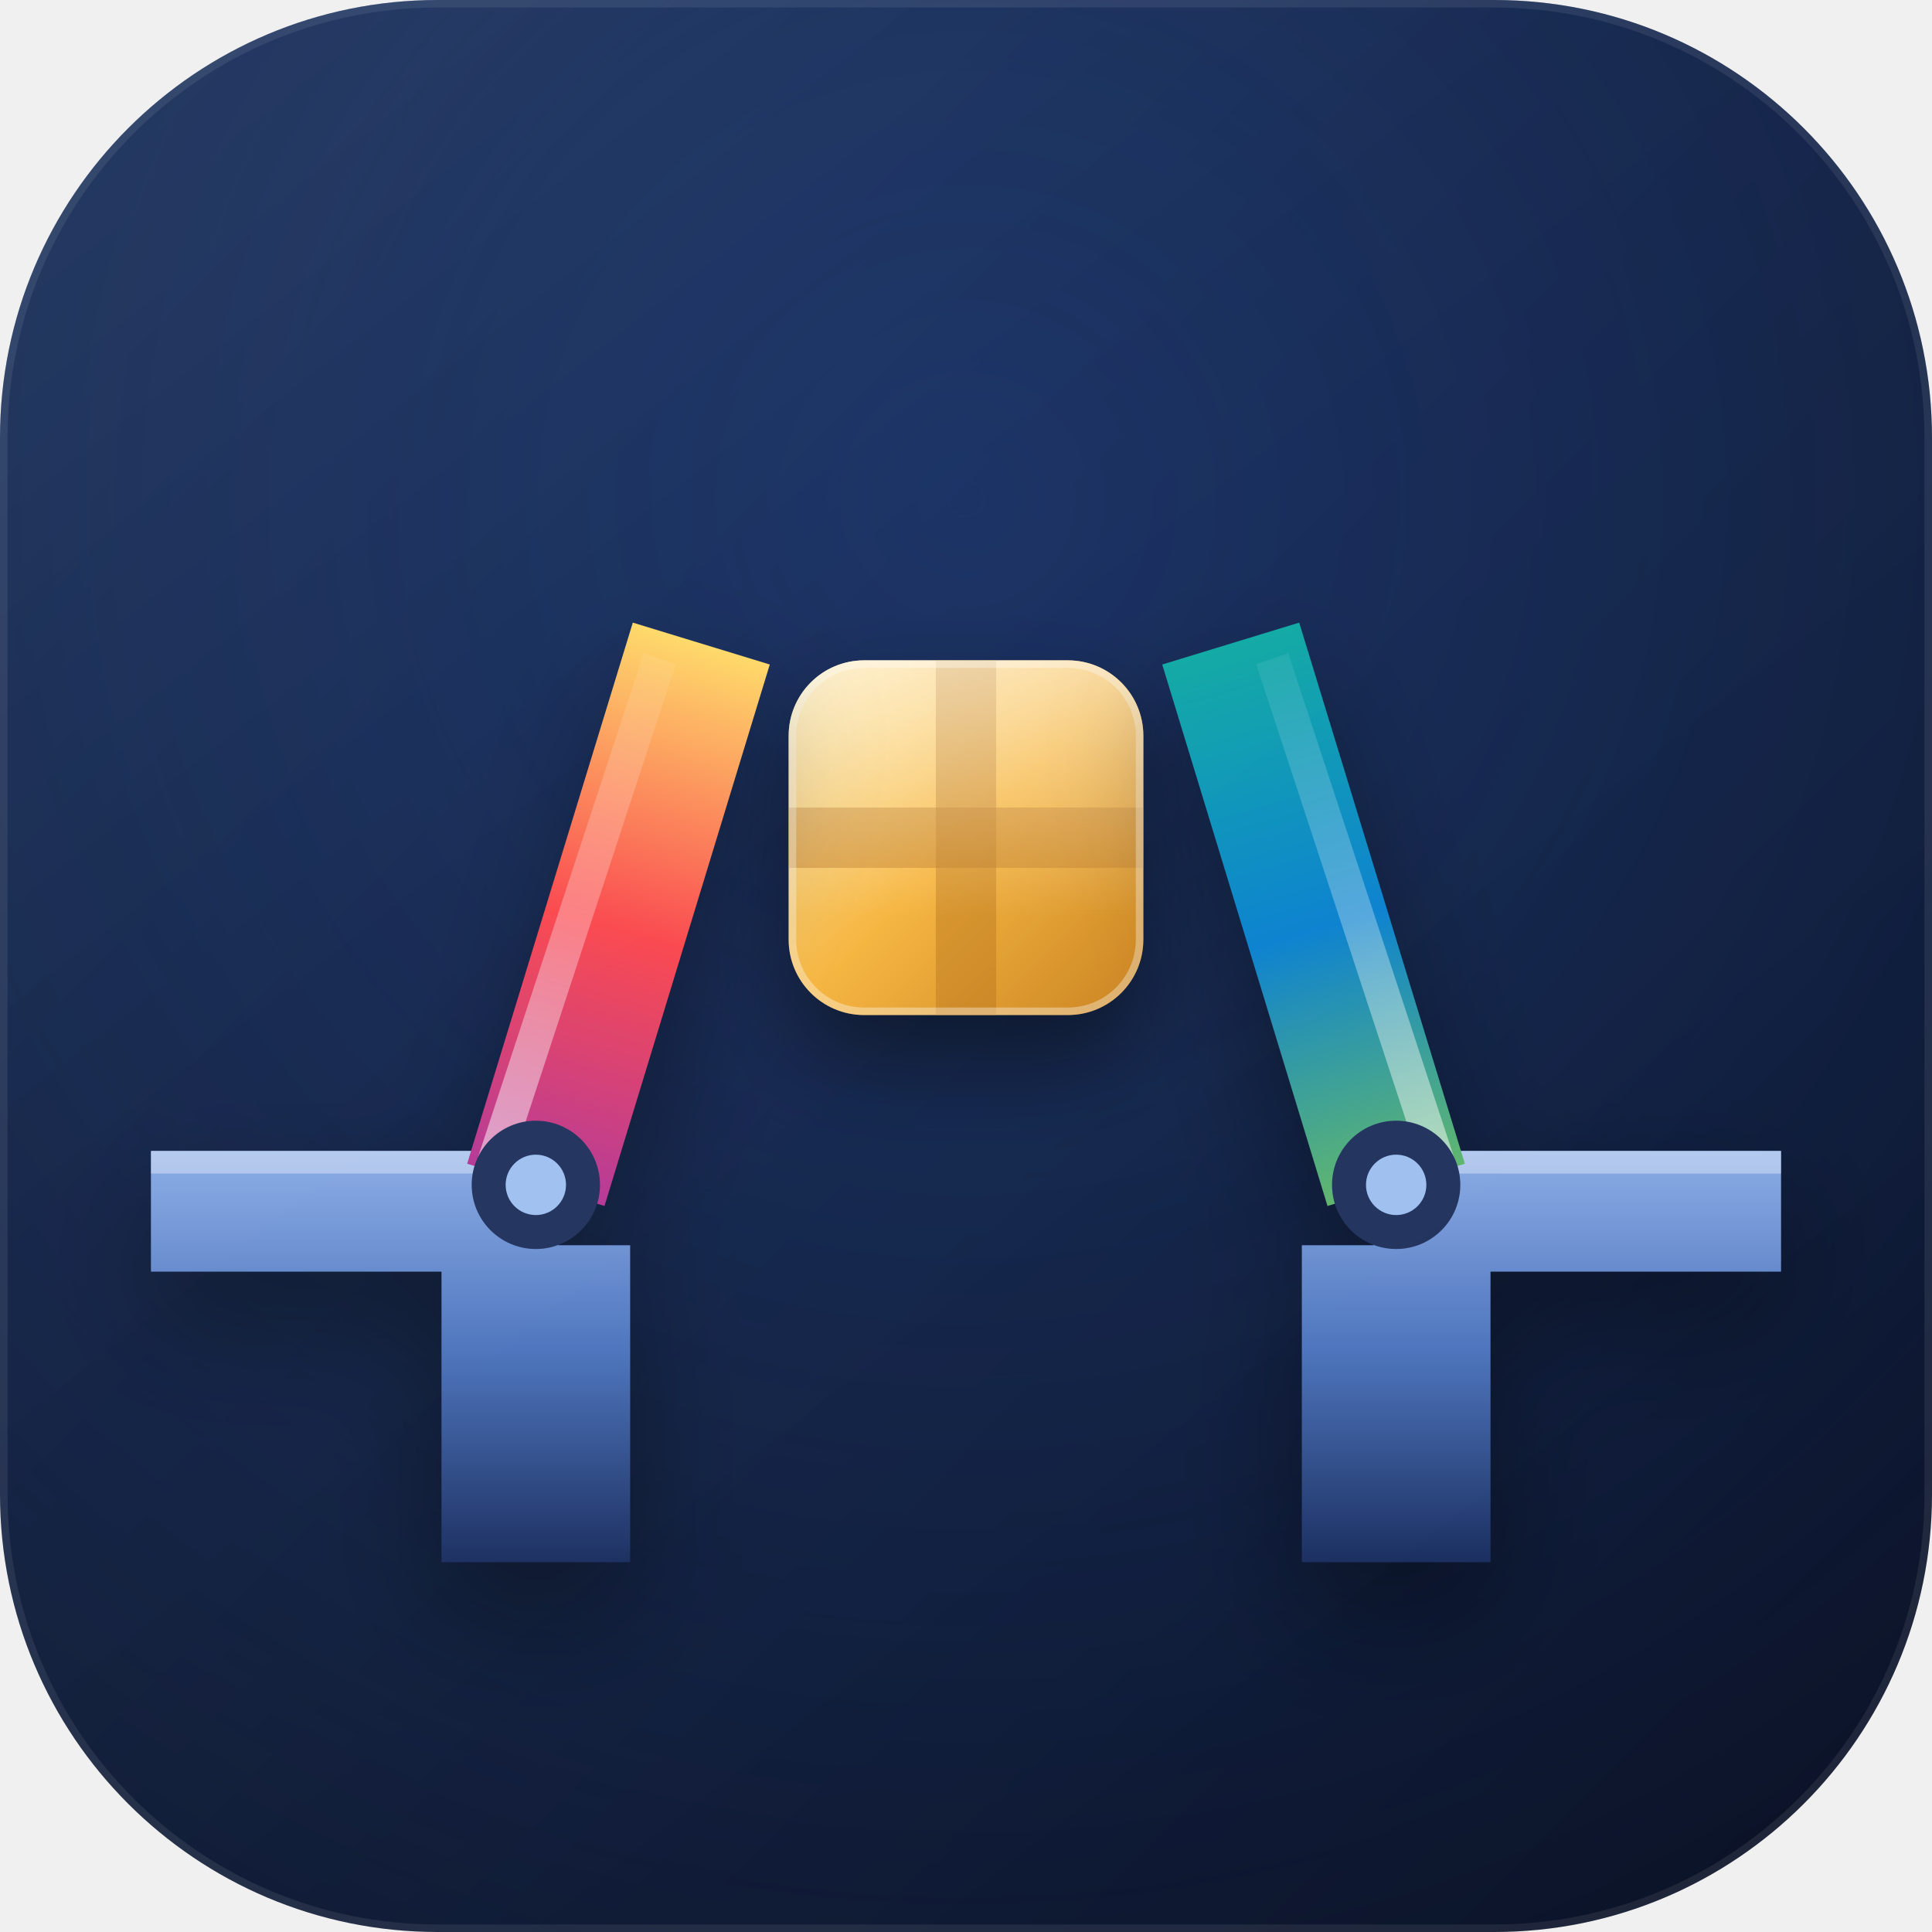
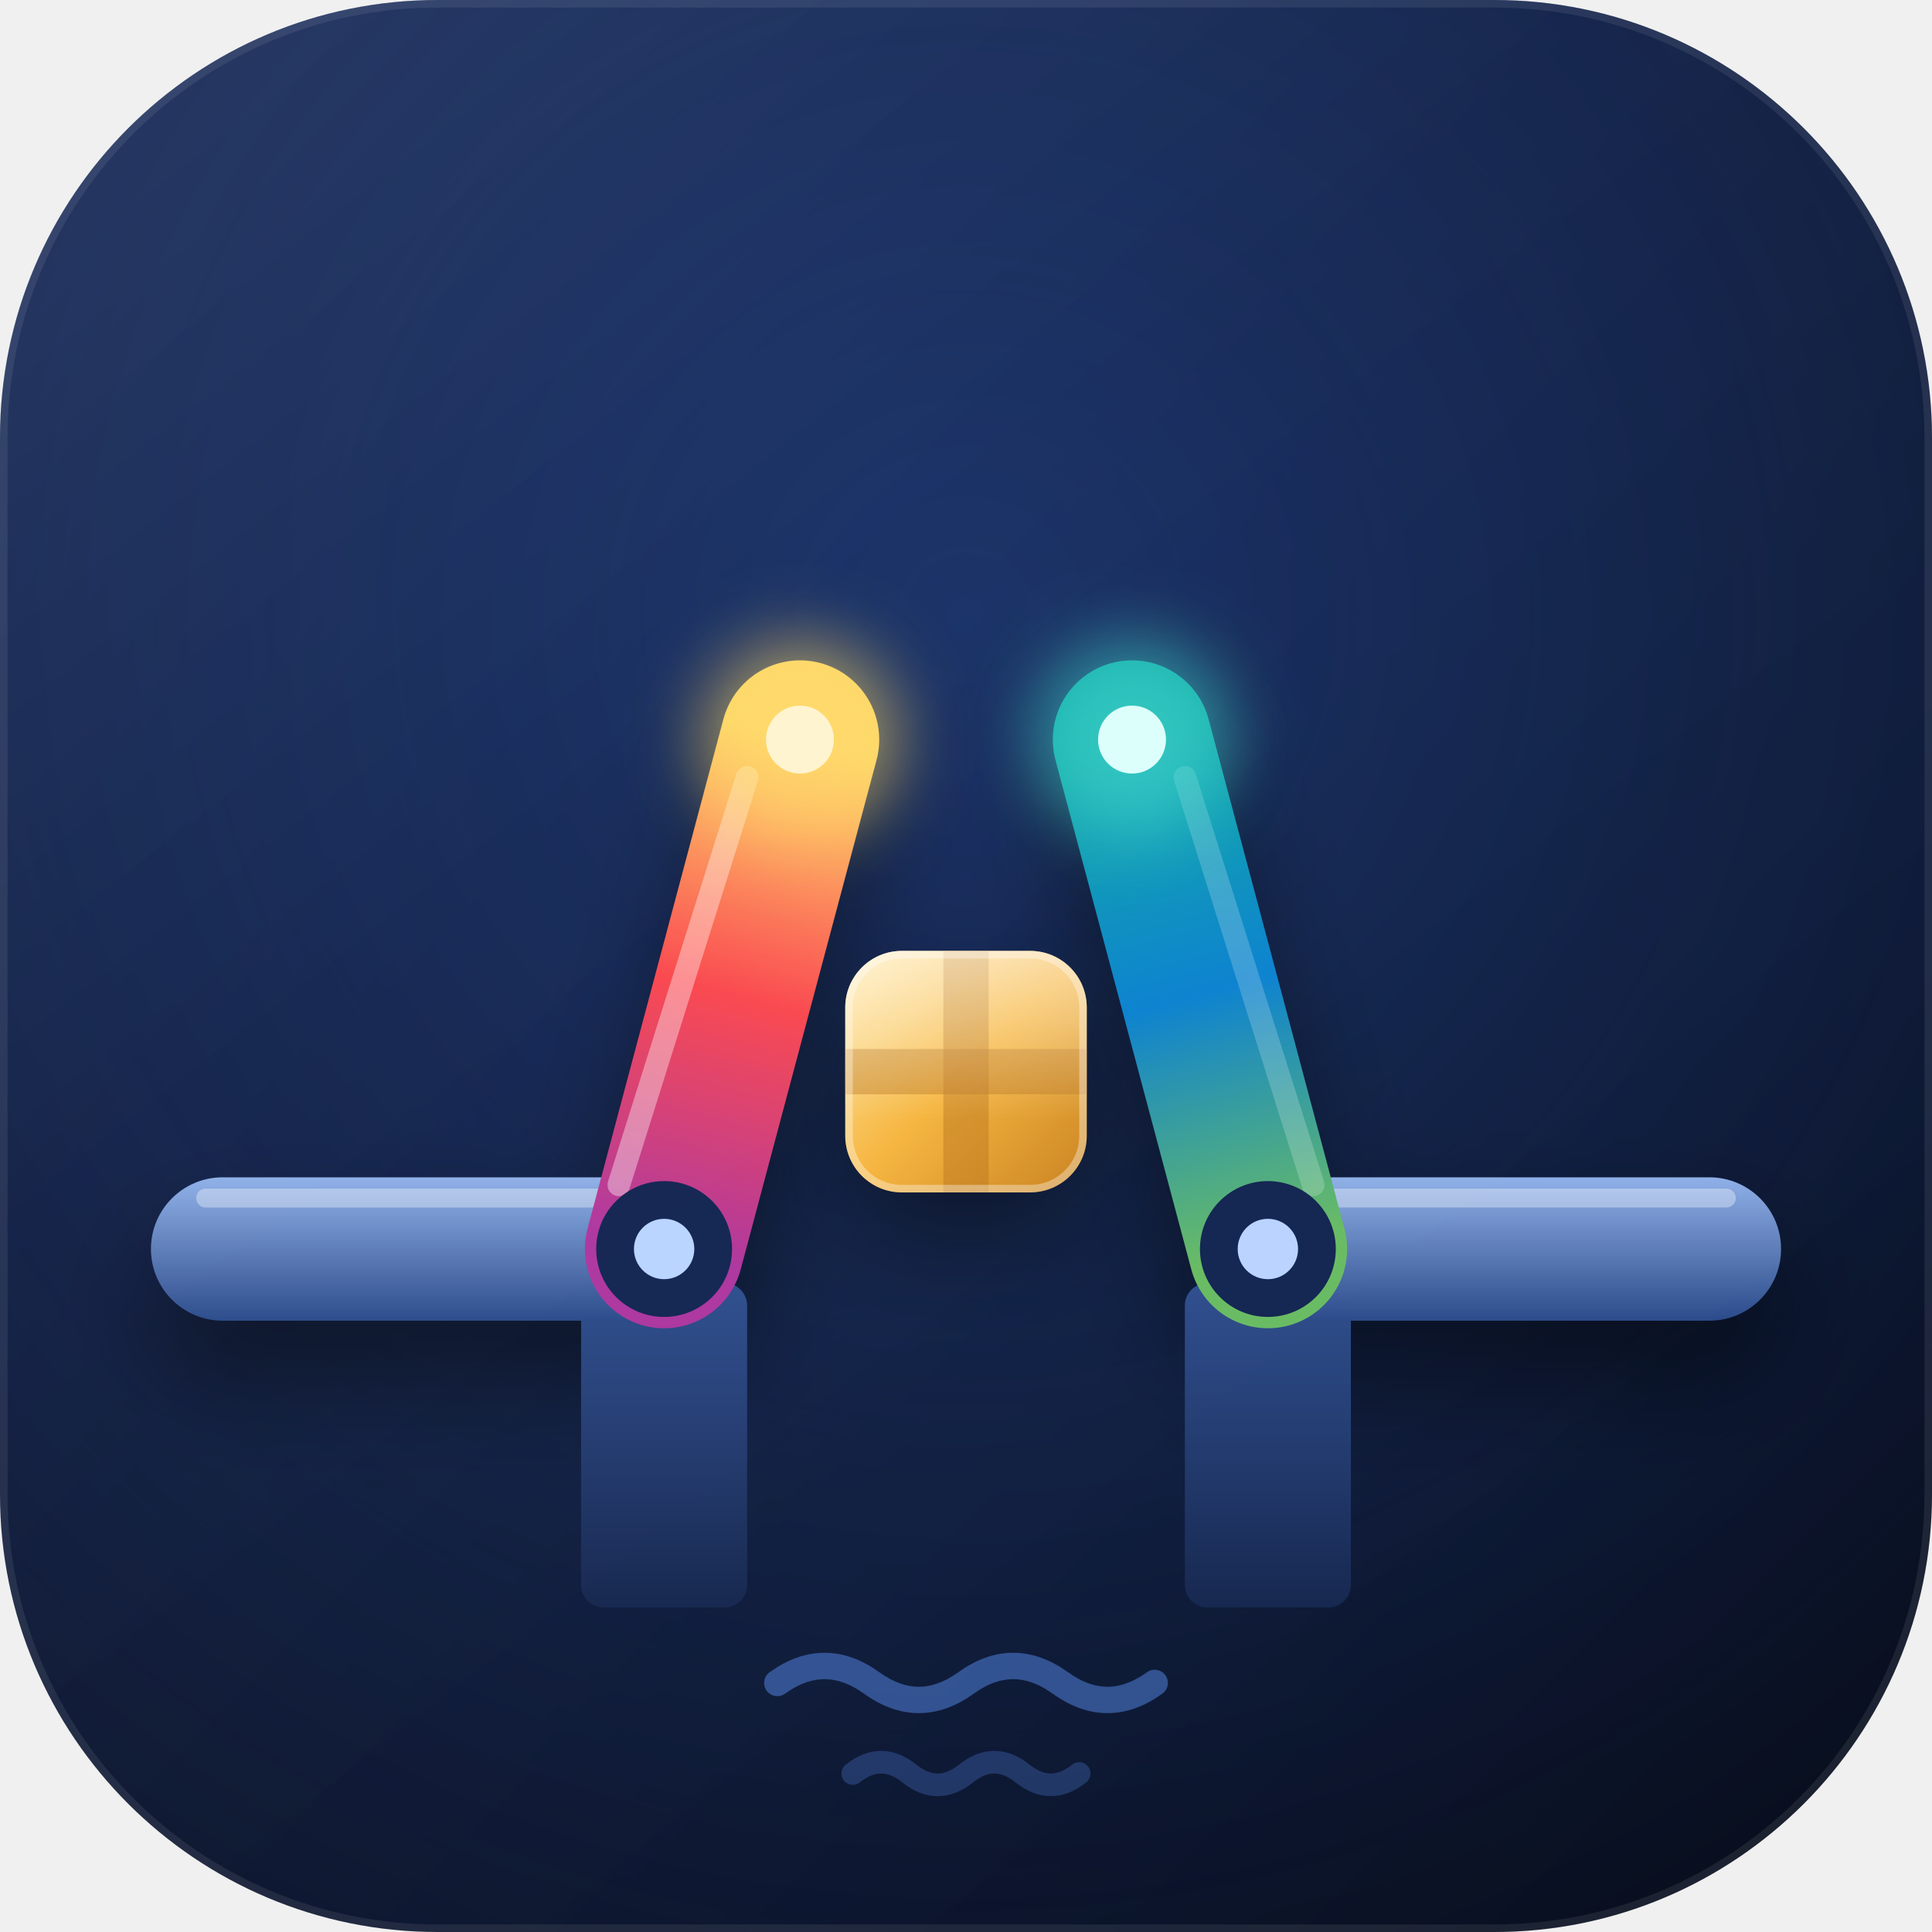
<svg xmlns="http://www.w3.org/2000/svg" viewBox="0 0 512 512" width="512" height="512" role="img" aria-label="OpenBridge Marketplace">
  <defs>
-     <filter id="soft" x="-60%" y="-60%" width="220%" height="220%">
-       <feGaussianBlur stdDeviation="12" />
-     </filter>
-     <filter id="soft2" x="-60%" y="-60%" width="220%" height="220%">
-       <feGaussianBlur stdDeviation="16" />
-     </filter>
-     <linearGradient id="tsheen" x1="0" y1="0" x2="0.7" y2="0.9">
-       <stop offset="0" stop-color="#fff" stop-opacity="0.07" />
+     <linearGradient id="ground" x1="0" y1="0" x2="1" y2="1">
+       <stop offset="0" stop-color="#13224a" />
+       <stop offset="1" stop-color="#080d1b" />
+     </linearGradient>
+     <radialGradient id="glow" cx="0.5" cy="0.32" r="0.75">
+       <stop offset="0" stop-color="#2f6fed" stop-opacity="0.26" />
+       <stop offset="1" stop-color="#2f6fed" stop-opacity="0" />
+     </radialGradient>
+     <linearGradient id="sheen" x1="0" y1="0" x2="0.7" y2="0.9">
+       <stop offset="0" stop-color="#fff" stop-opacity="0.08" />
      <stop offset="0.45" stop-color="#fff" stop-opacity="0.02" />
      <stop offset="1" stop-color="#fff" stop-opacity="0" />
    </linearGradient>
-     <linearGradient id="lg1" gradientUnits="userSpaceOnUse" x1="209" y1="175" x2="303" y2="269">
+     <filter id="drop" x="-50%" y="-50%" width="200%" height="200%">
+       <feGaussianBlur stdDeviation="14" />
+     </filter>
+     <filter id="halo" x="-100%" y="-100%" width="300%" height="300%">
+       <feGaussianBlur stdDeviation="9" />
+     </filter>
+     <linearGradient id="leafL" gradientUnits="userSpaceOnUse" x1="176" y1="331" x2="212" y2="196">
+       <stop offset="0" stop-color="#ad379f" />
+       <stop offset="0.5" stop-color="#fa474e" />
+       <stop offset="1" stop-color="#fed867" />
+     </linearGradient>
+     <linearGradient id="leafR" gradientUnits="userSpaceOnUse" x1="336" y1="331" x2="300" y2="196">
+       <stop offset="0" stop-color="#69bb63" />
+       <stop offset="0.5" stop-color="#0b82cf" />
+       <stop offset="1" stop-color="#10a9a4" />
+     </linearGradient>
+     <linearGradient id="deck" x1="0" y1="0" x2="0" y2="1">
+       <stop offset="0" stop-color="#8fb0e8" />
+       <stop offset="1" stop-color="#2b4a8a" />
+     </linearGradient>
+     <linearGradient id="pier" x1="0" y1="0" x2="0" y2="1">
+       <stop offset="0" stop-color="#2f4f8f" />
+       <stop offset="1" stop-color="#16274f" />
+     </linearGradient>
+     <linearGradient id="crate" gradientUnits="userSpaceOnUse" x1="224" y1="252" x2="288" y2="316">
      <stop offset="0" stop-color="#ffe9a8" />
      <stop offset="0.5" stop-color="#f6b53f" />
      <stop offset="1" stop-color="#c9821f" />
    </linearGradient>
-     <linearGradient id="lg2" gradientUnits="userSpaceOnUse" x1="209" y1="175" x2="209" y2="243">
+     <linearGradient id="crateGloss" gradientUnits="userSpaceOnUse" x1="0" y1="252" x2="0" y2="296.8">
      <stop offset="0" stop-color="#fff" stop-opacity="0.5" />
-       <stop offset="1" stop-color="#fff" stop-opacity="0.0" />
+       <stop offset="1" stop-color="#fff" stop-opacity="0" />
    </linearGradient>
-     <linearGradient id="lg3" gradientUnits="userSpaceOnUse" x1="0" y1="302" x2="0" y2="414">
-       <stop offset="0" stop-color="#8fb0e8" />
-       <stop offset="0.5" stop-color="#4d74bd" />
-       <stop offset="1" stop-color="#1b2f60" />
-     </linearGradient>
-     <linearGradient id="lg4" gradientUnits="userSpaceOnUse" x1="142" y1="322" x2="186" y2="171">
-       <stop offset="0" stop-color="#ad379f" />
-       <stop offset="0.5" stop-color="#fa474e" />
-       <stop offset="1" stop-color="#fed867" />
-     </linearGradient>
-     <linearGradient id="lg5" gradientUnits="userSpaceOnUse" x1="370" y1="322" x2="326" y2="171">
-       <stop offset="0" stop-color="#69bb63" />
-       <stop offset="0.5" stop-color="#0b82cf" />
-       <stop offset="1" stop-color="#10a9a4" />
-     </linearGradient>
-     <linearGradient id="lg6" gradientUnits="userSpaceOnUse" x1="142" y1="322" x2="186" y2="171">
-       <stop offset="0" stop-color="#fff" stop-opacity="0.55" />
-       <stop offset="1" stop-color="#fff" stop-opacity="0.05" />
-     </linearGradient>
-     <linearGradient id="lg7" gradientUnits="userSpaceOnUse" x1="370" y1="322" x2="326" y2="171">
-       <stop offset="0" stop-color="#fff" stop-opacity="0.55" />
-       <stop offset="1" stop-color="#fff" stop-opacity="0.05" />
-     </linearGradient>
-     <linearGradient id="lg8" gradientUnits="userSpaceOnUse" x1="0" y1="0" x2="512" y2="512">
-       <stop offset="0" stop-color="#14264a" />
-       <stop offset="1" stop-color="#0b1226" />
-     </linearGradient>
-     <radialGradient id="rg9" cx="0.5" cy="0.26" r="0.8">
-       <stop offset="0" stop-color="#2f6fed" stop-opacity="0.22" />
-       <stop offset="1" stop-color="#2f6fed" stop-opacity="0" />
-     </radialGradient>
  </defs>
-   <rect width="512" height="512" rx="116" fill="url(#lg8)" />
-   <rect width="512" height="512" rx="116" fill="url(#rg9)" />
-   <rect x="209.0" y="187.0" width="94" height="94" rx="20" fill="#000" opacity="0.45" filter="url(#soft)" />
-   <rect x="209.0" y="175.0" width="94" height="94" rx="20" fill="url(#lg1)" />
-   <rect x="209.0" y="214" width="94" height="16" fill="#b8731a" opacity="0.45" />
-   <rect x="248" y="175.0" width="16" height="94" fill="#b8731a" opacity="0.45" />
-   <rect x="209.0" y="175.0" width="94" height="94" rx="20" fill="url(#lg2)" />
-   <rect x="210.0" y="176.0" width="92" height="92" rx="19" fill="none" stroke="#fff" stroke-opacity="0.35" stroke-width="2" />
-   <g transform="translate(0,14)" fill="#000" opacity="0.36" filter="url(#soft2)">
-     <path d="M 123.8 308.4 L 167.7 165.0 L 204.0 176.1 L 160.2 319.6 Z" fill-rule="evenodd" />
-     <path d="M 351.8 319.6 L 308.0 176.1 L 344.3 165.0 L 388.2 308.4 Z" fill-rule="evenodd" />
-     <path d="M 40 305 L 148 305 L 148 337 L 40 337 Z" fill-rule="evenodd" />
-     <path d="M 364 305 L 472 305 L 472 337 L 364 337 Z" fill-rule="evenodd" />
-     <path d="M 117 330 L 167 330 L 167 414 L 117 414 Z" fill-rule="evenodd" />
-     <path d="M 345 330 L 395 330 L 395 414 L 345 414 Z" fill-rule="evenodd" />
+   <rect width="512" height="512" rx="116" fill="url(#ground)" />
+   <rect width="512" height="512" rx="116" fill="url(#glow)" />
+   <g transform="translate(0,16)" opacity="0.45" filter="url(#drop)">
+     <rect x="40" y="312" width="150" height="38" rx="19" fill="#000" />
+     <rect x="322" y="312" width="150" height="38" rx="19" fill="#000" />
+     <line x1="176" y1="331" x2="212" y2="196" stroke="#000" stroke-width="42" stroke-linecap="round" />
+     <line x1="336" y1="331" x2="300" y2="196" stroke="#000" stroke-width="42" stroke-linecap="round" />
  </g>
-   <path d="M 117 330 L 167 330 L 167 414 L 117 414 Z" fill="url(#lg3)" />
-   <path d="M 345 330 L 395 330 L 395 414 L 345 414 Z" fill="url(#lg3)" />
-   <path d="M 40 305 L 148 305 L 148 337 L 40 337 Z" fill="url(#lg3)" />
-   <path d="M 364 305 L 472 305 L 472 337 L 364 337 Z" fill="url(#lg3)" />
-   <path d="M 40 305 L 148 305 L 148 311 L 40 311 Z" fill="#fff" opacity="0.35" />
-   <path d="M 364 305 L 472 305 L 472 311 L 364 311 Z" fill="#fff" opacity="0.35" />
-   <path d="M 123.8 308.4 L 167.7 165.0 L 204.0 176.1 L 160.2 319.6 Z" fill="url(#lg4)" />
-   <path d="M 351.8 319.6 L 308.0 176.1 L 344.3 165.0 L 388.2 308.4 Z" fill="url(#lg5)" />
-   <path d="M 126.7 306.6 L 170.6 173.1 L 179.1 176.0 L 135.3 309.4 Z" fill="url(#lg6)" />
-   <path d="M 376.7 309.4 L 332.9 176.0 L 341.4 173.1 L 385.3 306.6 Z" fill="url(#lg7)" />
-   <circle cx="142" cy="314" r="17" fill="#22335e" />
-   <circle cx="142" cy="314" r="8" fill="#9fc0f0" />
-   <circle cx="370" cy="314" r="17" fill="#22335e" />
-   <circle cx="370" cy="314" r="8" fill="#9fc0f0" />
-   <rect width="512" height="512" rx="116" fill="url(#tsheen)" />
-   <rect x="1" y="1" width="510" height="510" rx="115" fill="none" stroke="#ffffff" stroke-opacity="0.08" stroke-width="2" />
+   <rect x="154" y="340" width="44" height="86" rx="6" fill="url(#pier)" />
+   <rect x="314" y="340" width="44" height="86" rx="6" fill="url(#pier)" />
+   <rect x="40" y="312" width="150" height="38" rx="19" fill="url(#deck)" />
+   <rect x="52" y="315" width="126" height="5" rx="2.5" fill="#fff" opacity="0.35" />
+   <rect x="322" y="312" width="150" height="38" rx="19" fill="url(#deck)" />
+   <rect x="334" y="315" width="126" height="5" rx="2.5" fill="#fff" opacity="0.35" />
+   <rect x="224" y="264" width="64" height="64" rx="15" fill="#000" opacity="0.45" filter="url(#drop)" />
+   <rect x="224" y="252" width="64" height="64" rx="15" fill="url(#crate)" />
+   <rect x="224" y="278.0" width="64" height="12" fill="#b8731a" opacity="0.45" />
+   <rect x="250.0" y="252" width="12" height="64" fill="#b8731a" opacity="0.45" />
+   <rect x="224" y="252" width="64" height="64" rx="15" fill="url(#crateGloss)" />
+   <rect x="225" y="253" width="62" height="62" rx="14" fill="none" stroke="#fff" stroke-opacity="0.35" stroke-width="2" />
+   <line x1="176" y1="331" x2="212" y2="196" stroke="url(#leafL)" stroke-width="42" stroke-linecap="round" />
+   <line x1="336" y1="331" x2="300" y2="196" stroke="url(#leafR)" stroke-width="42" stroke-linecap="round" />
+   <line x1="164" y1="314" x2="198" y2="206" stroke="#fff" stroke-opacity="0.38" stroke-width="6" stroke-linecap="round" />
+   <line x1="348" y1="314" x2="314" y2="206" stroke="#fff" stroke-opacity="0.2" stroke-width="6" stroke-linecap="round" />
+   <circle cx="176" cy="331" r="18" fill="#132552" />
+   <circle cx="176" cy="331" r="8" fill="#b9d4ff" />
+   <circle cx="336" cy="331" r="18" fill="#132552" />
+   <circle cx="336" cy="331" r="8" fill="#b9d4ff" />
+   <circle cx="212" cy="196" r="26" fill="#fed867" opacity="0.6" filter="url(#halo)" />
+   <circle cx="212" cy="196" r="9" fill="#fff4cf" />
+   <circle cx="300" cy="196" r="26" fill="#3fd6cf" opacity="0.6" filter="url(#halo)" />
+   <circle cx="300" cy="196" r="9" fill="#dcfffb" />
+   <path d="M 206 446 q 12.5 -9 25 0 t 25 0 t 25 0 t 25 0" fill="none" stroke="#5f95ff" stroke-opacity="0.45" stroke-width="7" stroke-linecap="round" />
+   <path d="M 226 470 q 7.5 -6 15 0 t 15 0 t 15 0 t 15 0" fill="none" stroke="#5f95ff" stroke-opacity="0.25" stroke-width="6" stroke-linecap="round" />
+   <rect width="512" height="512" rx="116" fill="url(#sheen)" />
+   <rect x="1" y="1" width="510" height="510" rx="115" fill="none" stroke="#fff" stroke-opacity="0.08" stroke-width="2" />
</svg>
